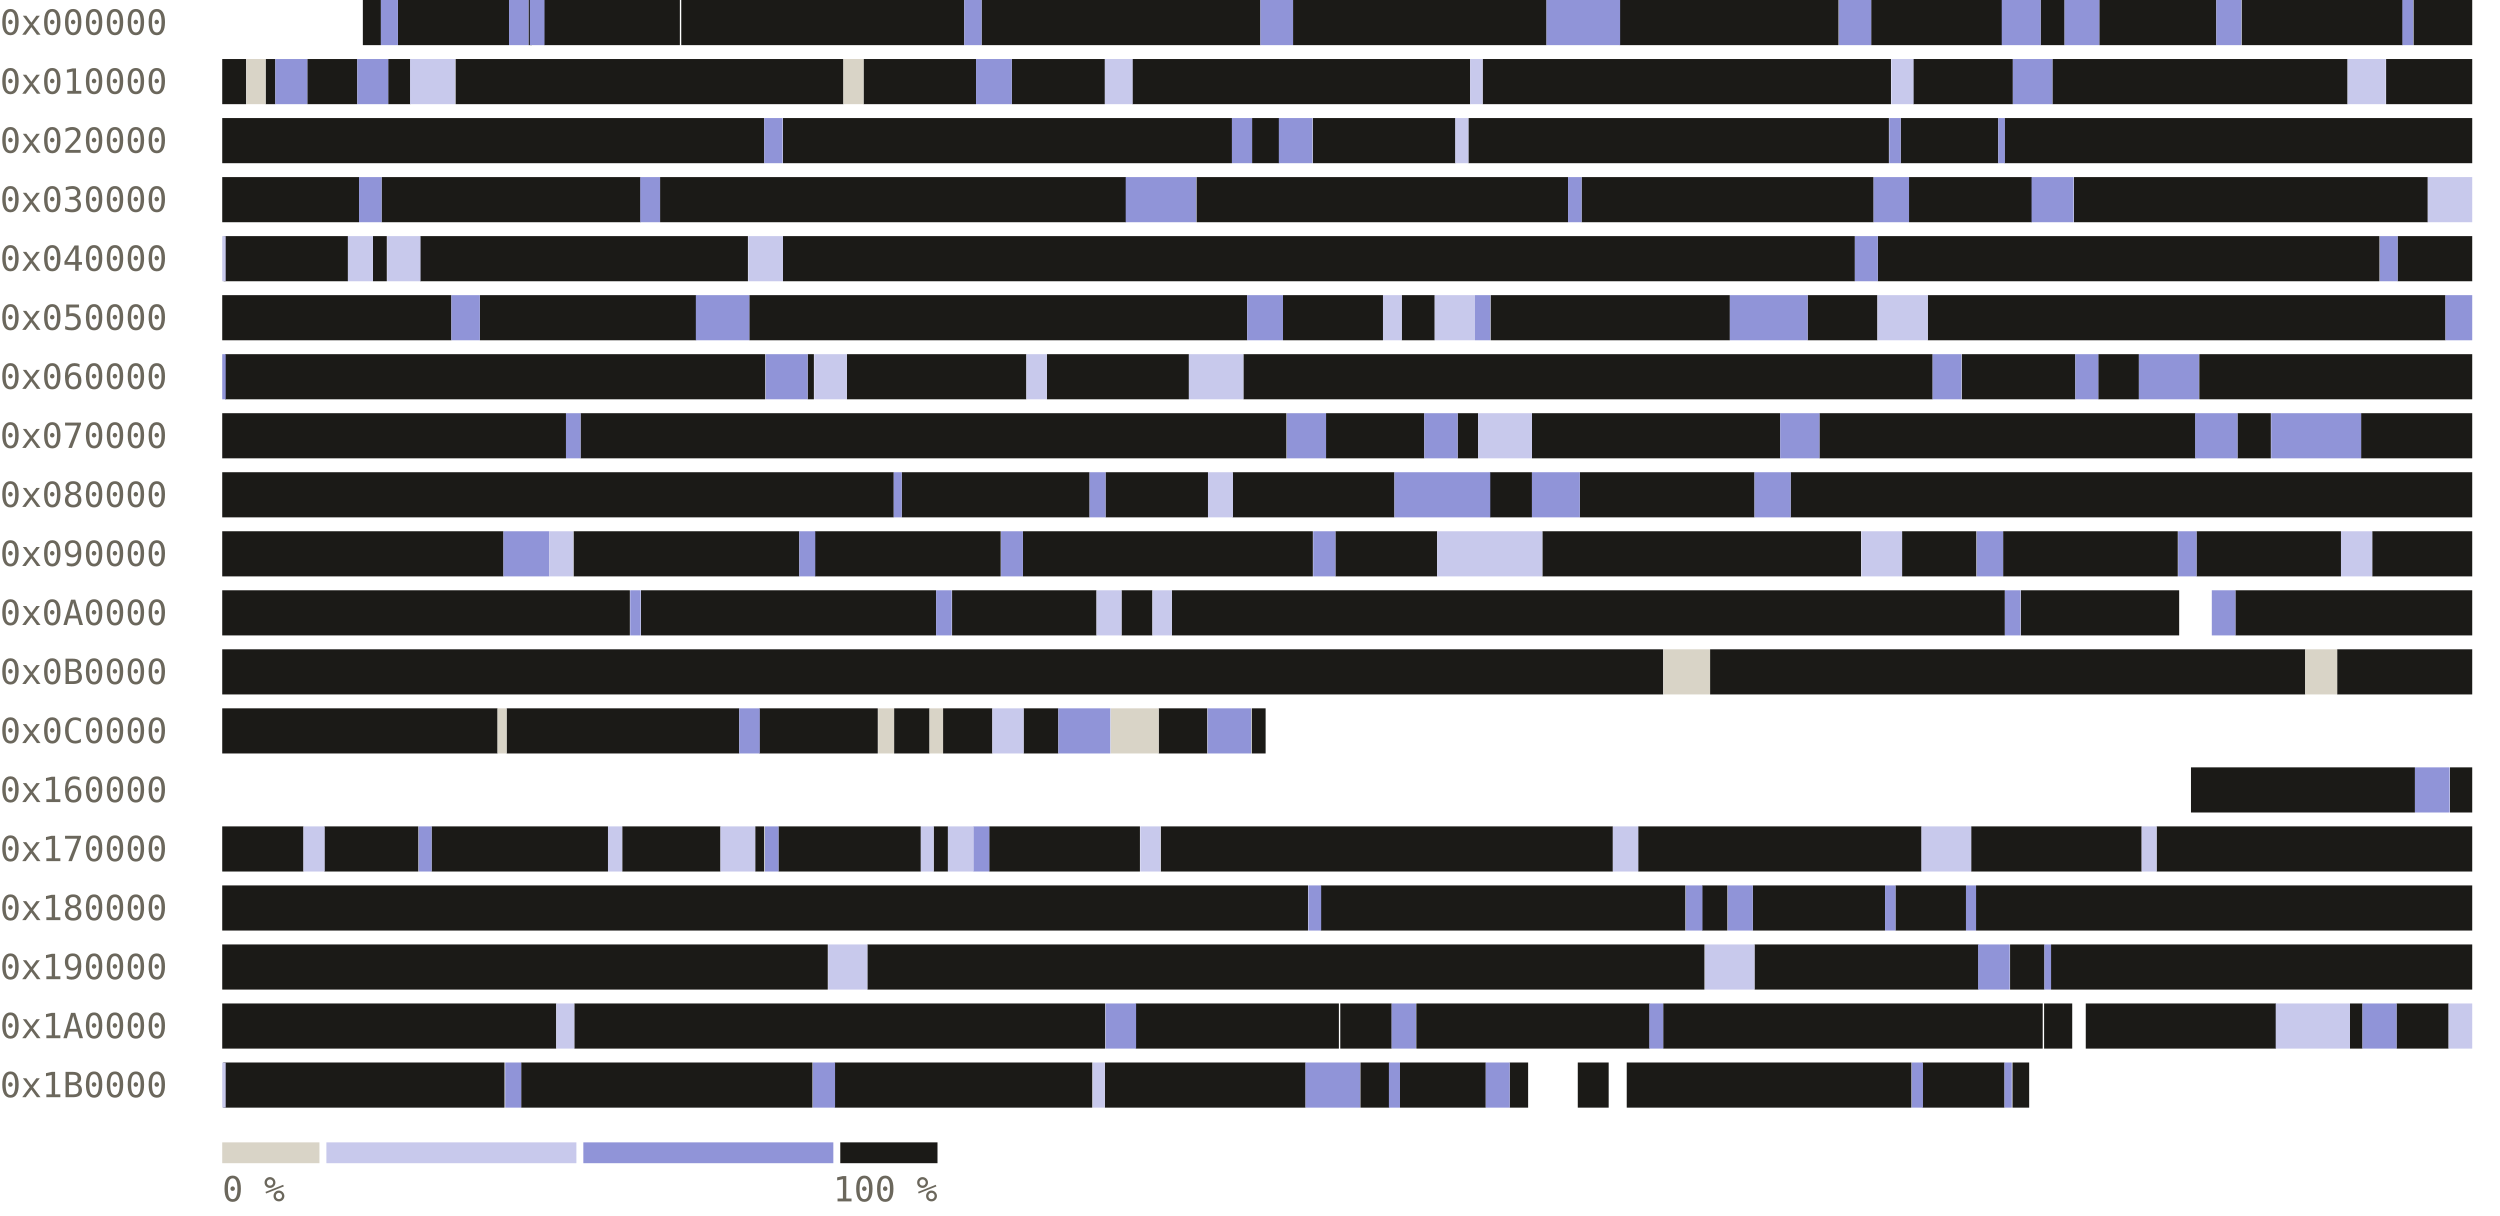
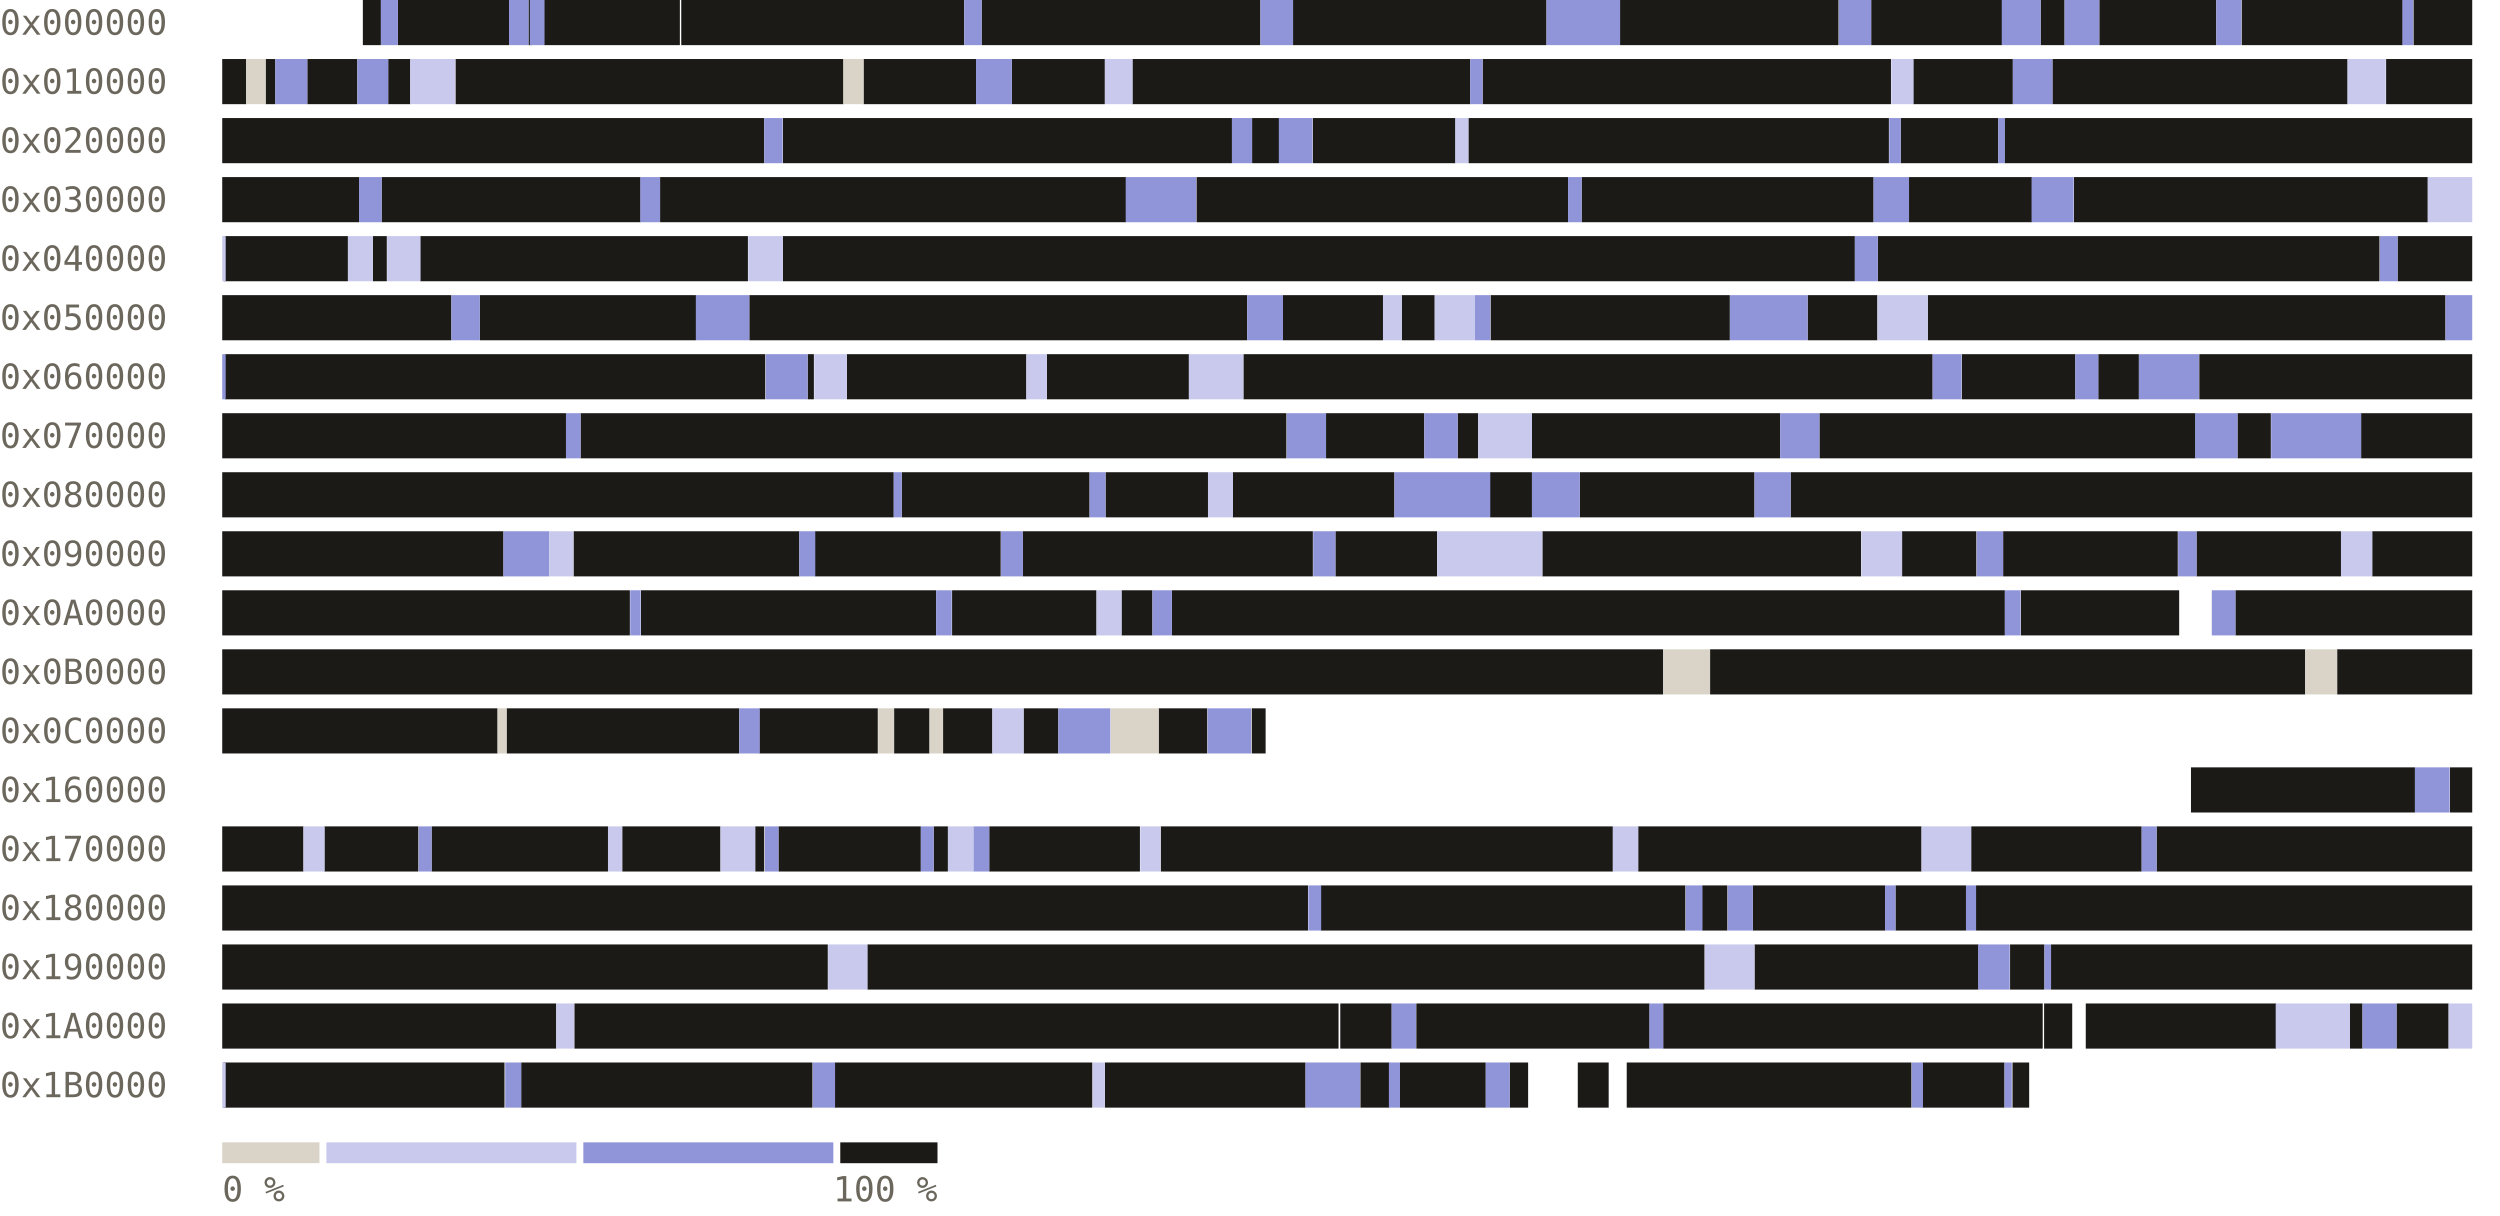
<svg xmlns="http://www.w3.org/2000/svg" viewBox="0 0 720 350" width="720" height="350">
  <style>text{font:10px monospace;fill:#6b675c}.q0{fill:#d9d4c7}.q1{fill:#e3e2f2}.q2{fill:#d6d6ef}.q3{fill:#c8c9ec}.q4{fill:#babce8}.q5{fill:#acafe4}.q6{fill:#9ea2df}.q7{fill:#9094d8}.q8{fill:#8186cf}.q9{fill:#7277c4}.q10{fill:#1b1a17}@media (prefers-color-scheme:dark){text{fill:#a8a293}.q0{fill:#4a463d}.q1{fill:#35375a}.q2{fill:#3c3f66}.q3{fill:#444772}.q4{fill:#4d517f}.q5{fill:#575b8c}.q6{fill:#62669a}.q7{fill:#6e72a8}.q8{fill:#7b7fb6}.q9{fill:#888cc4}.q10{fill:#d6d0bd}}</style>
  <text x="0" y="10">0x000000</text>
  <text x="0" y="27">0x010000</text>
  <text x="0" y="44">0x020000</text>
  <text x="0" y="61">0x030000</text>
  <text x="0" y="78">0x040000</text>
  <text x="0" y="95">0x050000</text>
  <text x="0" y="112">0x060000</text>
  <text x="0" y="129">0x070000</text>
  <text x="0" y="146">0x080000</text>
  <text x="0" y="163">0x090000</text>
  <text x="0" y="180">0x0A0000</text>
  <text x="0" y="197">0x0B0000</text>
  <text x="0" y="214">0x0C0000</text>
  <text x="0" y="231">0x160000</text>
  <text x="0" y="248">0x170000</text>
  <text x="0" y="265">0x180000</text>
  <text x="0" y="282">0x190000</text>
  <text x="0" y="299">0x1A0000</text>
  <text x="0" y="316">0x1B0000</text>
-   <path class="q10" d="M104.5 0h5.2v13h-5.2zM114.6 0h32v13h-32zM152.2 0h1v13h-1zM156.7 0h39.1v13h-39.1zM196.2 0h81.5v13h-81.5zM282.7 0h80.3v13h-80.3zM372.4 0h73v13h-73zM466.5 0h63v13h-63zM538.9 0h37.7v13h-37.7zM587.7 0h6.9v13h-6.9zM604.6 0h33.7v13h-33.7zM645.6 0h46.4v13h-46.4zM695.1 0h16.9v13h-16.9zM64 17h6.9v13h-6.9zM76.5 17h2.8v13h-2.8zM88.5 17h14.4v13h-14.4zM111.8 17h6.4v13h-6.4zM131.2 17h111.7v13h-111.7zM248.7 17h32.4v13h-32.4zM291.4 17h26.8v13h-26.8zM326.1 17h97.3v13h-97.3zM427 17h117.6v13h-117.6zM551 17h28.7v13h-28.7zM591.1 17h85v13h-85zM687.2 17h24.8v13h-24.8zM64 34h156.1v13h-156.1zM225.5 34h129.3v13h-129.3zM360.6 34h7.8v13h-7.8zM378.1 34h41.1v13h-41.1zM422.9 34h121.1v13h-121.1zM547.4 34h28.1v13h-28.1zM577.3 34h134.7v13h-134.7zM64 51h39.4v13h-39.4zM109.9 51h74.6v13h-74.6zM190.1 51h134.2v13h-134.2zM344.6 51h107v13h-107zM455.5 51h84.1v13h-84.1zM549.8 51h35.4v13h-35.4zM597.3 51h101.9v13h-101.9zM64.4 68h35.8v13h-35.8zM107.4 68h4v13h-4zM121 68h94.4v13h-94.4zM225.5 68h308.7v13h-308.7zM540.8 68h144.5v13h-144.5zM690.5 68h21.5v13h-21.5zM64 85h66v13h-66zM138.2 85h62.3v13h-62.3zM215.8 85h143.4v13h-143.4zM369.5 85h28.8v13h-28.8zM403.7 85h9.5v13h-9.5zM429.3 85h68.9v13h-68.9zM520.6 85h20.1v13h-20.1zM555.2 85h149.1v13h-149.1zM64.8 102h155.6v13h-155.6zM232.6 102h1.8v13h-1.8zM243.9 102h51.7v13h-51.7zM301.5 102h40.9v13h-40.9zM358.1 102h198.5v13h-198.5zM565 102h32.7v13h-32.7zM604.3 102h11.7v13h-11.7zM633.4 102h78.6v13h-78.6zM64 119h99v13h-99zM167.2 119h203.3v13h-203.3zM381.9 119h28.3v13h-28.3zM419.8 119h5.9v13h-5.9zM441.2 119h71.5v13h-71.5zM524 119h108.3v13h-108.3zM644.4 119h9.6v13h-9.6zM680 119h32v13h-32zM64 136h193.4v13h-193.4zM259.7 136h54.1v13h-54.1zM318.4 136h29.5v13h-29.5zM355 136h46.6v13h-46.6zM429.1 136h12.1v13h-12.1zM455 136h50.3v13h-50.3zM515.7 136h196.3v13h-196.3zM64 153h81v13h-81zM165.2 153h65v13h-65zM234.7 153h53.5v13h-53.5zM294.6 153h83.5v13h-83.5zM384.6 153h29.3v13h-29.3zM444.2 153h91.8v13h-91.8zM547.8 153h21.4v13h-21.4zM576.9 153h50.3v13h-50.3zM632.6 153h41.6v13h-41.6zM683.2 153h28.8v13h-28.8zM64 170h117.4v13h-117.4zM184.6 170h85v13h-85zM274.2 170h41.6v13h-41.6zM323 170h8.9v13h-8.9zM337.5 170h239.9v13h-239.9zM582 170h45.6v13h-45.6zM643.8 170h68.2v13h-68.2zM64 187h415v13h-415zM492.5 187h171.4v13h-171.4zM673.1 187h38.9v13h-38.9zM64 204h79.3v13h-79.3zM145.9 204h67v13h-67zM218.7 204h34.1v13h-34.1zM257.5 204h10.2v13h-10.2zM271.6 204h14.2v13h-14.2zM294.8 204h10v13h-10zM333.7 204h14v13h-14zM360.5 204h4v13h-4zM631 221h64.5v13h-64.5zM705.6 221h6.4v13h-6.4zM64 238h23.4v13h-23.4zM93.4 238h27.1v13h-27.1zM124.3 238h50.8v13h-50.8zM179.2 238h28.3v13h-28.3zM217.5 238h2.6v13h-2.6zM224.2 238h41v13h-41zM268.9 238h4.1v13h-4.1zM284.9 238h43.4v13h-43.4zM334.3 238h130.2v13h-130.2zM471.8 238h81.6v13h-81.6zM567.7 238h49.1v13h-49.1zM621.1 238h90.9v13h-90.9zM64 255h312.7v13h-312.7zM380.4 255h105v13h-105zM490.2 255h7.3v13h-7.3zM504.8 255h38.1v13h-38.1zM545.9 255h20.3v13h-20.3zM569.1 255h142.9v13h-142.9zM64 272h174.4v13h-174.4zM249.8 272h241.1v13h-241.1zM505.3 272h64.5v13h-64.5zM578.9 272h9.9v13h-9.9zM590.7 272h121.3v13h-121.3zM64 289h96.2v13h-96.2zM165.4 289h152.9v13h-152.9zM327.1 289h58.5v13h-58.5zM386 289h14.8v13h-14.8zM407.9 289h67.2v13h-67.2zM479 289h109.3v13h-109.3zM588.7 289h8.1v13h-8.1zM600.7 289h54.8v13h-54.8zM676.8 289h3.6v13h-3.6zM690.2 289h15v13h-15zM64.3 306h81v13h-81zM150.1 306h83.9v13h-83.9zM240.4 306h74.2v13h-74.2zM318.2 306h57.8v13h-57.8zM391.8 306h8.3v13h-8.3zM403.2 306h24.7v13h-24.7zM434.8 306h5.3v13h-5.3zM454.4 306h8.9v13h-8.9zM468.5 306h82v13h-82zM553.7 306h23.6v13h-23.6zM579.6 306h4.8v13h-4.8z" />
-   <path class="q7" d="M109.7 0h4.9v13h-4.9zM146.6 0h5.6v13h-5.6zM152.6 0h4.2v13h-4.2zM277.7 0h5v13h-5zM363 0h9.4v13h-9.4zM445.4 0h21.2v13h-21.2zM529.6 0h9.3v13h-9.3zM576.5 0h11.2v13h-11.2zM594.6 0h10v13h-10zM638.3 0h7.2v13h-7.2zM691.9 0h3.1v13h-3.1zM79.3 17h9.2v13h-9.2zM102.9 17h8.9v13h-8.9zM281.1 17h10.3v13h-10.3zM579.7 17h11.4v13h-11.4zM220.1 34h5.3v13h-5.3zM354.8 34h5.8v13h-5.8zM368.3 34h9.7v13h-9.7zM544.1 34h3.3v13h-3.3zM575.5 34h1.9v13h-1.9zM103.4 51h6.5v13h-6.5zM184.4 51h5.7v13h-5.7zM324.2 51h20.3v13h-20.3zM451.6 51h3.9v13h-3.9zM539.6 51h10.2v13h-10.2zM585.1 51h12.1v13h-12.1zM534.2 68h6.6v13h-6.6zM685.4 68h5.1v13h-5.1zM130 85h8.2v13h-8.2zM200.4 85h15.4v13h-15.4zM359.2 85h10.3v13h-10.3zM424.8 85h4.4v13h-4.4zM498.2 85h22.4v13h-22.4zM704.3 85h7.7v13h-7.7zM64 102h1v13h-1zM220.5 102h12.1v13h-12.1zM556.6 102h8.3v13h-8.3zM597.7 102h6.6v13h-6.6zM616 102h17.3v13h-17.3zM163 119h4.2v13h-4.2zM370.6 119h11.3v13h-11.3zM410.2 119h9.6v13h-9.6zM512.7 119h11.3v13h-11.3zM632.2 119h12.2v13h-12.2zM654.1 119h25.9v13h-25.9zM257.4 136h2.3v13h-2.3zM313.8 136h4.6v13h-4.6zM401.6 136h27.6v13h-27.6zM441.2 136h13.8v13h-13.8zM505.3 136h10.4v13h-10.4zM145 153h13.2v13h-13.2zM230.2 153h4.6v13h-4.6zM288.3 153h6.3v13h-6.3zM378.2 153h6.4v13h-6.4zM569.3 153h7.6v13h-7.6zM627.3 153h5.3v13h-5.3zM181.5 170h3v13h-3zM269.6 170h4.5v13h-4.5zM577.4 170h4.5v13h-4.5zM637 170h6.8v13h-6.8zM212.9 204h5.9v13h-5.9zM304.8 204h15v13h-15zM347.8 204h12.5v13h-12.5zM695.5 221h10v13h-10zM120.6 238h3.7v13h-3.7zM220.3 238h3.9v13h-3.9zM280.3 238h4.6v13h-4.6zM376.8 255h3.7v13h-3.7zM485.5 255h4.8v13h-4.8zM497.6 255h7.2v13h-7.2zM542.9 255h3v13h-3zM566.2 255h2.9v13h-2.9zM569.7 272h9.1v13h-9.1zM588.8 272h1.9v13h-1.9zM318.4 289h8.8v13h-8.8zM400.8 289h7v13h-7zM475 289h4v13h-4zM680.4 289h9.8v13h-9.8zM145.5 306h4.6v13h-4.6zM234.1 306h6.4v13h-6.4zM376 306h15.7v13h-15.7zM400 306h3.2v13h-3.2zM427.9 306h6.9v13h-6.9zM550.6 306h3.2v13h-3.2zM577.3 306h2.1v13h-2.1z" />
-   <path class="q3" d="M118.1 17h13v13h-13zM318.2 17h8v13h-8zM423.4 17h3.6v13h-3.6zM544.7 17h6.4v13h-6.4zM676.1 17h11v13h-11zM419.1 34h3.8v13h-3.8zM699.2 51h12.8v13h-12.8zM64 68h1v13h-1zM100.2 68h7.2v13h-7.2zM111.5 68h9.6v13h-9.6zM215.5 68h10v13h-10zM398.3 85h5.4v13h-5.4zM413.2 85h11.6v13h-11.6zM540.7 85h14.5v13h-14.5zM234.5 102h9.4v13h-9.4zM295.6 102h5.9v13h-5.9zM342.4 102h15.7v13h-15.7zM425.7 119h15.5v13h-15.5zM347.9 136h7.2v13h-7.2zM158.2 153h6.9v13h-6.9zM413.9 153h30.3v13h-30.3zM536.1 153h11.7v13h-11.7zM674.2 153h9v13h-9zM315.8 170h7.2v13h-7.2zM331.9 170h5.6v13h-5.6zM285.8 204h9v13h-9zM87.4 238h6.1v13h-6.1zM175.1 238h4.1v13h-4.1zM207.5 238h10v13h-10zM265.2 238h3.7v13h-3.7zM273 238h7.4v13h-7.4zM328.4 238h5.8v13h-5.8zM464.5 238h7.3v13h-7.3zM553.4 238h14.3v13h-14.3zM616.8 238h4.3v13h-4.3zM238.5 272h11.3v13h-11.3zM491 272h14.3v13h-14.3zM160.2 289h5.2v13h-5.2zM655.4 289h21.4v13h-21.4zM705.2 289h6.8v13h-6.8zM64 306h1v13h-1zM314.7 306h3.5v13h-3.5z" />
+   <path class="q10" d="M104.5 0h5.2v13h-5.2zM114.6 0h32v13h-32zM152.2 0h1v13h-1zM156.7 0h39.1v13h-39.1zM196.2 0h81.5v13h-81.5zM282.7 0h80.3v13h-80.3zM372.4 0h73v13h-73zM466.5 0h63v13h-63zM538.9 0h37.7v13h-37.7zM587.7 0h6.9v13h-6.9zM604.6 0h33.7v13h-33.7zM645.6 0h46.4v13h-46.4zM695.1 0h16.9v13h-16.9zM64 17h6.9v13h-6.9zM76.5 17h2.8v13h-2.8zM88.5 17h14.4v13h-14.4zM111.8 17h6.4v13h-6.4zM131.2 17h111.7v13h-111.7zM248.7 17h32.4v13h-32.4zM291.4 17h26.8v13h-26.8zM326.1 17h97.3v13h-97.3zM427 17h117.6v13h-117.6zM551 17h28.7v13h-28.7zM591.1 17h85v13h-85zM687.2 17h24.8v13h-24.8zM64 34h156.1v13h-156.1zM225.5 34h129.3v13h-129.3zM360.6 34h7.8v13h-7.8zM378.1 34h41.1v13h-41.1zM422.9 34h121.1v13h-121.1zM547.4 34h28.1v13h-28.1zM577.3 34h134.7v13h-134.7zM64 51h39.4v13h-39.4zM109.9 51h74.6v13h-74.6zM190.1 51h134.2v13h-134.2zM344.6 51h107v13h-107zM455.5 51h84.1v13h-84.1zM549.8 51h35.4v13h-35.4zM597.3 51h101.9v13h-101.9zM64.4 68h35.8v13h-35.8zM107.4 68h4v13h-4zM121 68h94.4v13h-94.4zM225.5 68h308.7v13h-308.7zM540.8 68h144.5v13h-144.5zM690.5 68h21.5v13h-21.5zM64 85h66v13h-66zM138.2 85h62.3v13h-62.3zM215.8 85h143.4v13h-143.4zM369.5 85h28.8v13h-28.8zM403.7 85h9.5v13h-9.5zM429.3 85h68.9v13h-68.9zM520.6 85h20.1v13h-20.1zM555.2 85h149.1v13h-149.1zM64.8 102h155.6v13h-155.6zM232.6 102h1.8v13h-1.8zM243.9 102h51.7v13h-51.7zM301.5 102h40.9v13h-40.9zM358.1 102h198.5v13h-198.5zM565 102h32.7v13h-32.7zM604.3 102h11.7v13h-11.7zM633.4 102h78.6v13h-78.6zM64 119h99v13h-99zM167.2 119h203.3v13h-203.3zM381.9 119h28.3v13h-28.3zM419.8 119h5.9v13h-5.9zM441.2 119h71.5v13h-71.5zM524 119h108.3v13h-108.3zM644.4 119h9.6v13h-9.6zM680 119h32v13h-32zM64 136h193.4v13h-193.4zM259.7 136h54.1v13h-54.1zM318.4 136h29.5v13h-29.5zM355 136h46.6v13h-46.6zM429.1 136h12.1v13h-12.1zM455 136h50.3v13h-50.3zM515.7 136h196.3v13h-196.3zM64 153h81v13h-81zM165.2 153h65v13h-65zM234.7 153h53.5v13h-53.5zM294.6 153h83.5v13h-83.5zM384.6 153h29.3v13h-29.3zM444.2 153h91.8v13h-91.8zM547.8 153h21.4v13h-21.4zM576.9 153h50.3v13h-50.3zM632.6 153h41.6v13h-41.6zM683.2 153h28.8v13h-28.8zM64 170h117.4v13h-117.4zM184.6 170h85v13h-85zM274.2 170h41.6v13h-41.6zM323 170h8.9v13h-8.9zM337.5 170h239.9v13h-239.9zM582 170h45.6v13h-45.6zM643.8 170h68.2v13h-68.2zM64 187h415v13h-415zM492.5 187h171.4v13h-171.4zM673.1 187h38.9v13h-38.9zM64 204h79.3v13h-79.3zM145.9 204h67v13h-67zM218.7 204h34.1v13h-34.1zM257.5 204h10.2v13h-10.2zM271.6 204h14.2v13h-14.2zM294.8 204h10v13h-10zM333.7 204h14v13h-14zM360.5 204h4v13h-4zM631 221h64.5v13h-64.5zM705.6 221h6.4v13h-6.4zM64 238h23.4v13h-23.4zM93.4 238h27.1v13h-27.1zM124.3 238h50.8v13h-50.8zM179.2 238h28.3v13h-28.3zM217.5 238h2.6v13h-2.6zM224.2 238h41v13h-41zM268.9 238h4.1v13h-4.1zM284.9 238h43.4v13h-43.4zM334.3 238h130.2v13h-130.2zM471.8 238h81.6v13h-81.6zM567.7 238h49.1v13h-49.1zM621.1 238h90.9v13h-90.9zM64 255h312.7v13h-312.7zM380.4 255h105v13h-105zM490.2 255h7.3v13h-7.3zM504.8 255h38.1v13h-38.1zM545.9 255h20.3v13h-20.3zM569.1 255h142.9v13h-142.9zM64 272h174.4v13h-174.4zM249.8 272h241.1v13h-241.1zM505.3 272h64.5v13h-64.5zM578.9 272h9.9v13h-9.9zM590.7 272h121.3v13h-121.3zM64 289h96.2v13h-96.2zM165.4 289h220.1v13h-220.1zM386 289h14.8v13h-14.8zM407.9 289h67.2v13h-67.2zM479 289h109.3v13h-109.3zM588.7 289h8.1v13h-8.1zM600.7 289h54.8v13h-54.8zM676.8 289h3.6v13h-3.6zM690.2 289h15v13h-15zM64.3 306h81v13h-81zM150.1 306h83.9v13h-83.9zM240.4 306h74.2v13h-74.2zM318.2 306h57.8v13h-57.8zM391.8 306h8.3v13h-8.3zM403.2 306h24.7v13h-24.7zM434.8 306h5.3v13h-5.3zM454.4 306h8.9v13h-8.9zM468.5 306h82v13h-82zM553.7 306h23.6v13h-23.6zM579.6 306h4.8v13h-4.8z" />
+   <path class="q7" d="M109.7 0h4.9v13h-4.9zM146.6 0h5.6v13h-5.6zM152.6 0h4.2v13h-4.2zM277.7 0h5v13h-5zM363 0h9.4v13h-9.4zM445.4 0h21.2v13h-21.2zM529.6 0h9.3v13h-9.3zM576.5 0h11.2v13h-11.2zM594.6 0h10v13h-10zM638.3 0h7.2v13h-7.2zM691.9 0h3.1v13h-3.1zM79.3 17h9.2v13h-9.2zM102.9 17h8.9v13h-8.9zM281.1 17h10.3v13h-10.3zM423.4 17h3.6v13h-3.6zM579.7 17h11.4v13h-11.4zM220.1 34h5.3v13h-5.3zM354.8 34h5.8v13h-5.8zM368.3 34h9.7v13h-9.7zM544.1 34h3.3v13h-3.3zM575.5 34h1.9v13h-1.9zM103.4 51h6.5v13h-6.5zM184.4 51h5.7v13h-5.7zM324.2 51h20.3v13h-20.3zM451.6 51h3.9v13h-3.9zM539.6 51h10.2v13h-10.2zM585.1 51h12.1v13h-12.1zM534.2 68h6.6v13h-6.6zM685.4 68h5.1v13h-5.1zM130 85h8.2v13h-8.2zM200.4 85h15.4v13h-15.4zM359.2 85h10.3v13h-10.3zM424.8 85h4.4v13h-4.4zM498.2 85h22.4v13h-22.4zM704.3 85h7.7v13h-7.7zM64 102h1v13h-1zM220.5 102h12.1v13h-12.1zM556.6 102h8.3v13h-8.3zM597.7 102h6.6v13h-6.6zM616 102h17.3v13h-17.3zM163 119h4.2v13h-4.2zM370.6 119h11.3v13h-11.3zM410.2 119h9.6v13h-9.6zM512.7 119h11.3v13h-11.3zM632.2 119h12.2v13h-12.2zM654.1 119h25.9v13h-25.9zM257.4 136h2.3v13h-2.3zM313.8 136h4.6v13h-4.6zM401.6 136h27.6v13h-27.6zM441.2 136h13.8v13h-13.8zM505.3 136h10.4v13h-10.4zM145 153h13.2v13h-13.2zM230.2 153h4.6v13h-4.6zM288.3 153h6.3v13h-6.3zM378.2 153h6.4v13h-6.4zM569.3 153h7.6v13h-7.6zM627.3 153h5.3v13h-5.3zM181.5 170h3v13h-3zM269.6 170h4.5v13h-4.5zM331.9 170h5.6v13h-5.6zM577.4 170h4.5v13h-4.5zM637 170h6.8v13h-6.8zM212.9 204h5.9v13h-5.9zM304.8 204h15v13h-15zM347.8 204h12.5v13h-12.5zM695.5 221h10v13h-10zM120.6 238h3.7v13h-3.7zM220.3 238h3.9v13h-3.9zM265.2 238h3.7v13h-3.7zM280.3 238h4.6v13h-4.6zM616.8 238h4.3v13h-4.3zM376.8 255h3.7v13h-3.7zM485.5 255h4.8v13h-4.8zM497.6 255h7.2v13h-7.2zM542.9 255h3v13h-3zM566.2 255h2.9v13h-2.9zM569.7 272h9.1v13h-9.1zM588.8 272h1.9v13h-1.9zM400.8 289h7v13h-7zM475 289h4v13h-4zM680.4 289h9.8v13h-9.8zM145.5 306h4.6v13h-4.6zM234.1 306h6.4v13h-6.4zM376 306h15.7v13h-15.7zM400 306h3.2v13h-3.2zM427.9 306h6.9v13h-6.9zM550.6 306h3.2v13h-3.2zM577.3 306h2.1v13h-2.1z" />
+   <path class="q3" d="M118.1 17h13v13h-13zM318.2 17h8v13h-8zM544.7 17h6.4v13h-6.4zM676.1 17h11v13h-11zM419.1 34h3.8v13h-3.8zM699.2 51h12.8v13h-12.8zM64 68h1v13h-1zM100.2 68h7.2v13h-7.2zM111.5 68h9.6v13h-9.6zM215.5 68h10v13h-10zM398.3 85h5.4v13h-5.4zM413.2 85h11.6v13h-11.6zM540.7 85h14.5v13h-14.5zM234.5 102h9.4v13h-9.4zM295.6 102h5.9v13h-5.9zM342.4 102h15.7v13h-15.7zM425.7 119h15.5v13h-15.5zM347.9 136h7.2v13h-7.2zM158.2 153h6.9v13h-6.9zM413.9 153h30.3v13h-30.3zM536.1 153h11.7v13h-11.7zM674.2 153h9v13h-9zM315.8 170h7.2v13h-7.2zM285.8 204h9v13h-9zM87.4 238h6.1v13h-6.1zM175.1 238h4.1v13h-4.1zM207.5 238h10v13h-10zM273 238h7.4v13h-7.4zM328.4 238h5.8v13h-5.8zM464.5 238h7.3v13h-7.3zM553.4 238h14.3v13h-14.3zM238.5 272h11.3v13h-11.3zM491 272h14.3v13h-14.3zM160.2 289h5.2v13h-5.2zM655.4 289h21.4v13h-21.4zM705.2 289h6.8v13h-6.8zM64 306h1v13h-1zM314.7 306h3.5v13h-3.5z" />
  <path class="q0" d="M71 17h5.5v13h-5.5zM242.9 17h5.8v13h-5.8zM479.1 187h13.4v13h-13.4zM663.9 187h9.2v13h-9.2zM143.3 204h2.6v13h-2.6zM252.9 204h4.6v13h-4.6zM267.7 204h3.9v13h-3.9zM319.9 204h13.8v13h-13.8z" />
  <rect class="q0" x="64" y="329" width="28" height="6" />
  <rect class="q3" x="94" y="329" width="72" height="6" />
  <rect class="q7" x="168" y="329" width="72" height="6" />
  <rect class="q10" x="242" y="329" width="28" height="6" />
  <text x="64" y="346">0 %</text>
  <text x="270" y="346" text-anchor="end">100 %</text>
</svg>
